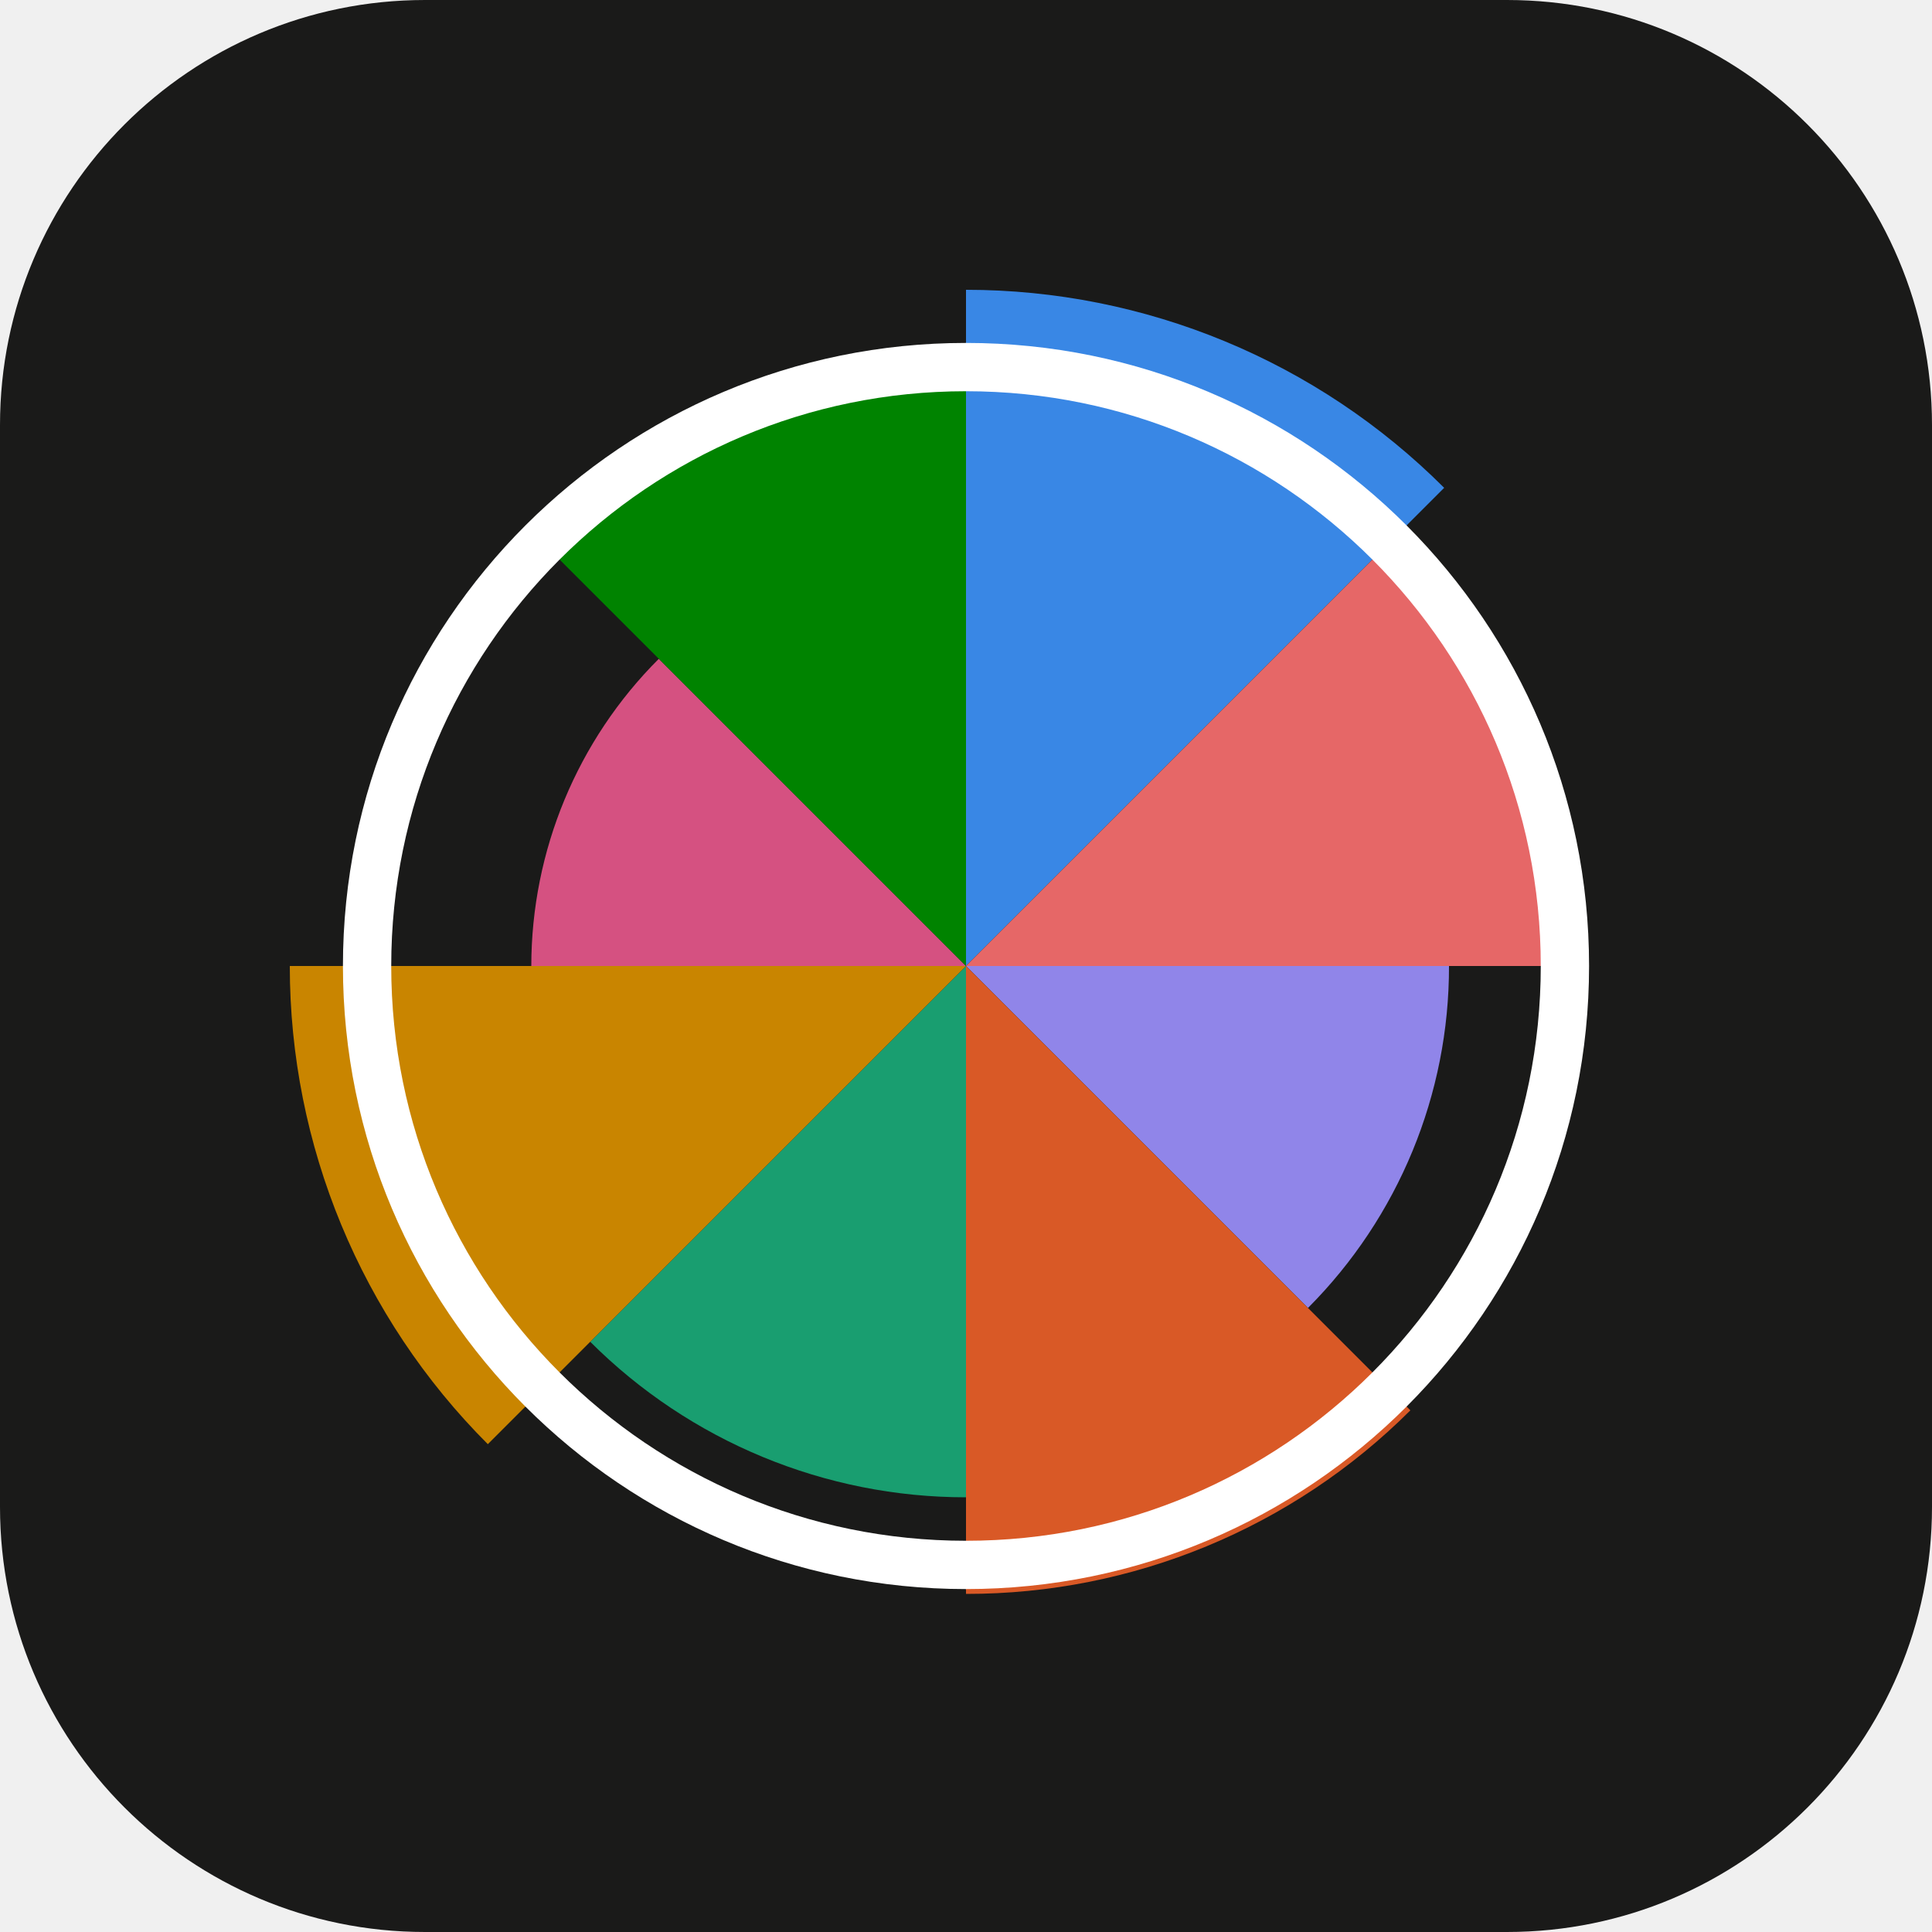
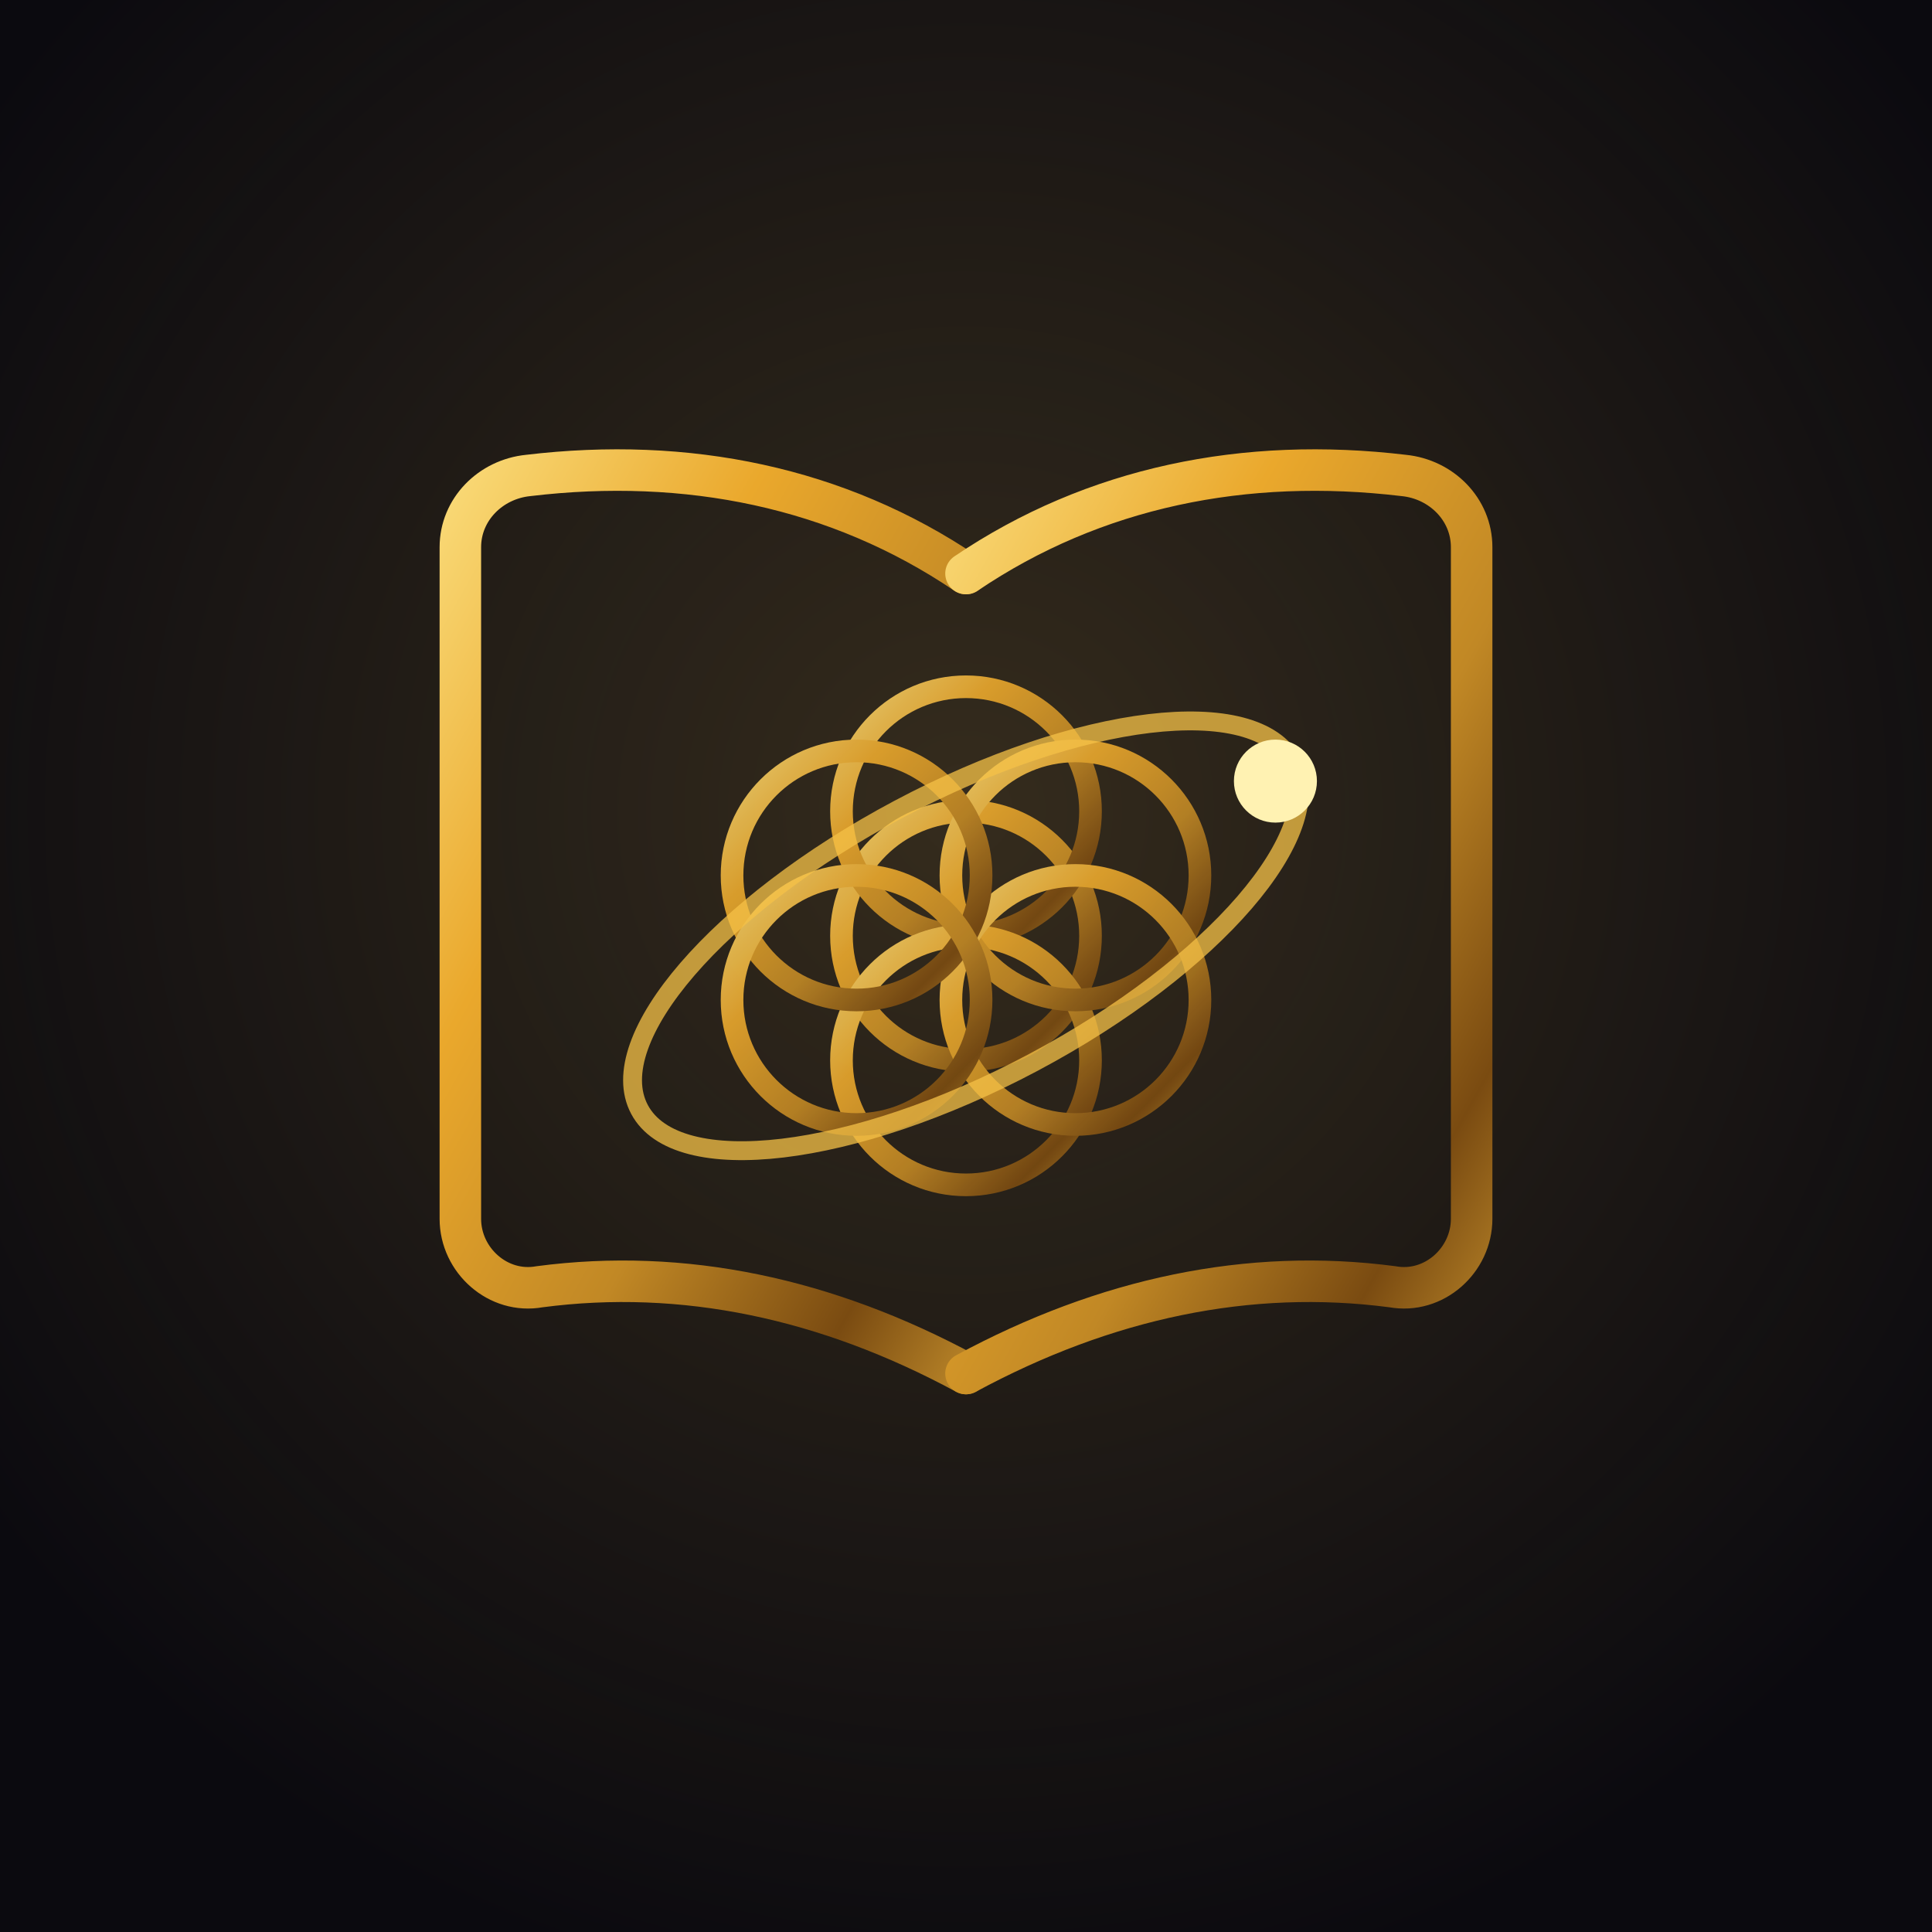
- <svg xmlns="http://www.w3.org/2000/svg" viewBox="-100 -100 200 200">
-   <rect x="-100" y="-100" width="200" height="200" rx="44" fill="#1a1a19" />
-   <path d="M0 0L0 -70A70 70 0 0 1 49.5 -49.5Z" fill="#3987e5" />
-   <path d="M0 0L42.4 -42.4A60 60 0 0 1 60 0Z" fill="#e66767" />
-   <path d="M0 0L50 0A50 50 0 0 1 35.4 35.4Z" fill="#9085e9" />
-   <path d="M0 0L46 46A65 65 0 0 1 0 65Z" fill="#d95926" />
-   <path d="M0 0L0 55A55 55 0 0 1 -38.9 38.9Z" fill="#199e70" />
-   <path d="M0 0L-49.5 49.5A70 70 0 0 1 -70 0Z" fill="#c98500" />
-   <path d="M0 0L-45 0A45 45 0 0 1 -31.8 -31.8Z" fill="#d55181" />
-   <path d="M0 0L-42.4 -42.4A60 60 0 0 1 0 -60Z" fill="#008300" />
-   <circle r="62" fill="none" stroke="#ffffff" stroke-width="5" />
+ <svg xmlns="http://www.w3.org/2000/svg" viewBox="0 0 512 512" width="512" height="512" role="img" aria-label="Квантовый ежедневник">
+   <defs>
+     <linearGradient id="gold" x1="0" y1="0" x2="1" y2="1">
+       <stop offset="0%" stop-color="#F9D976" />
+       <stop offset="30%" stop-color="#EAA82C" />
+       <stop offset="60%" stop-color="#C18825" />
+       <stop offset="85%" stop-color="#7A4B11" />
+       <stop offset="100%" stop-color="#B88428" />
+     </linearGradient>
+     <radialGradient id="halo" cx="50%" cy="42%" r="62%">
+       <stop offset="0%" stop-color="#C9A34E" stop-opacity=".22" />
+       <stop offset="100%" stop-color="#C9A34E" stop-opacity="0" />
+     </radialGradient>
+   </defs>
+   <rect width="512" height="512" fill="#0b0a0f" />
+   <rect width="512" height="512" fill="url(#halo)" />
+   <g stroke="url(#gold)" fill="none" stroke-width="11" stroke-linejoin="round" stroke-linecap="round">
+     <path d="M256 152c-34-23-74-31-116-26-10 1-18 9-18 19v178c0 11 10 20 21 18 38-5 76 3 113 23" />
+     <path d="M256 152c34-23 74-31 116-26 10 1 18 9 18 19v178c0 11-10 20-21 18-38-5-76 3-113 23" />
+     <path d="M256 152v212" />
+   </g>
+   <g stroke="url(#gold)" fill="none" stroke-width="6" opacity=".9">
+     <circle cx="256" cy="248" r="33" />
+     <circle cx="256" cy="215" r="33" />
+     <circle cx="256" cy="281" r="33" />
+     <circle cx="285" cy="232" r="33" />
+     <circle cx="285" cy="265" r="33" />
+     <circle cx="227" cy="232" r="33" />
+     <circle cx="227" cy="265" r="33" />
+   </g>
+   <ellipse cx="256" cy="248" rx="98" ry="38" transform="rotate(-28 256 248)" fill="none" stroke="#F6C147" stroke-width="5" opacity=".75" />
+   <circle cx="338" cy="207" r="11" fill="#FFF2B2" />
</svg>
